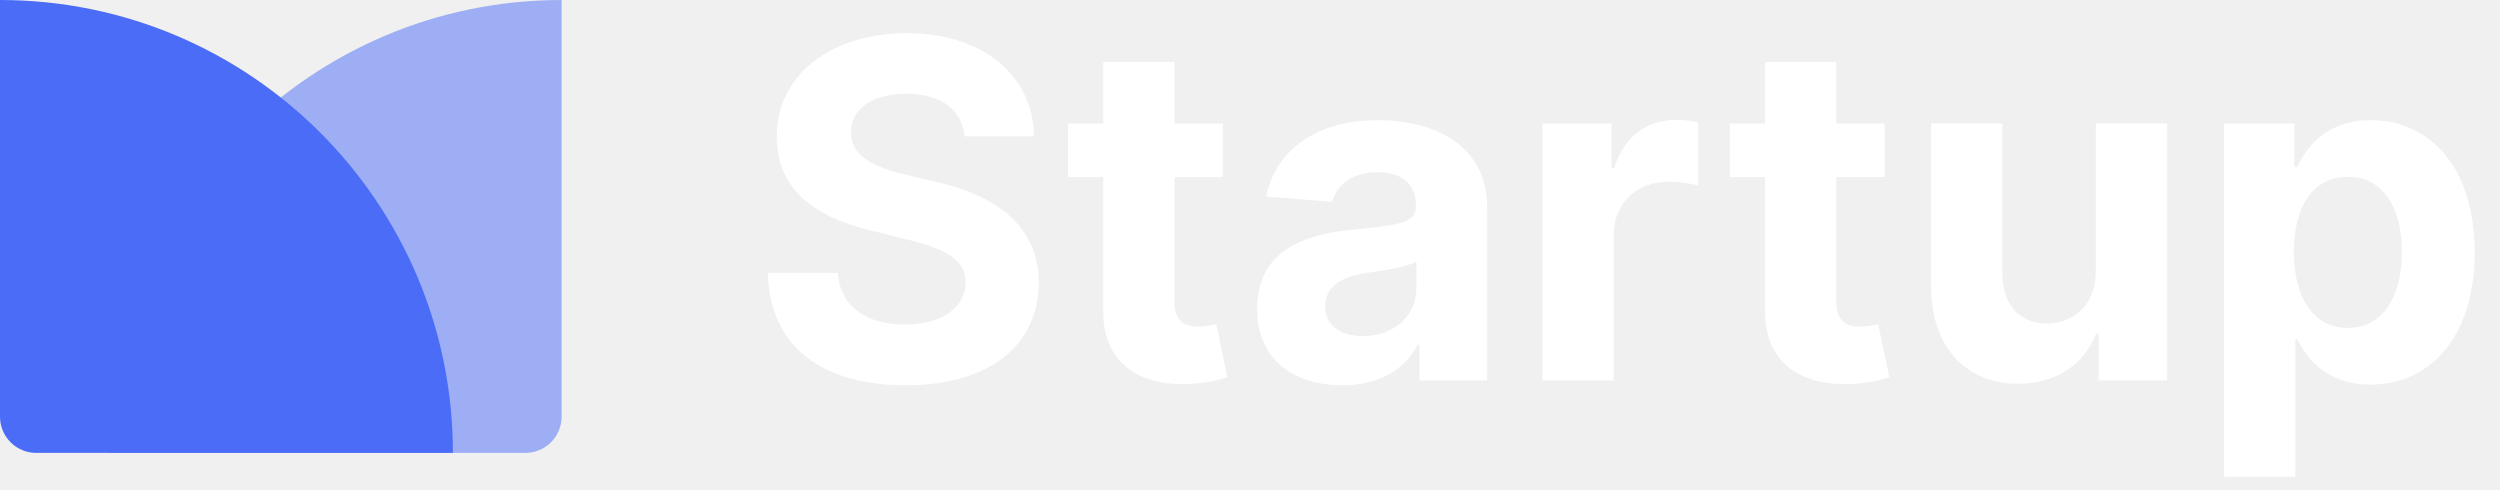
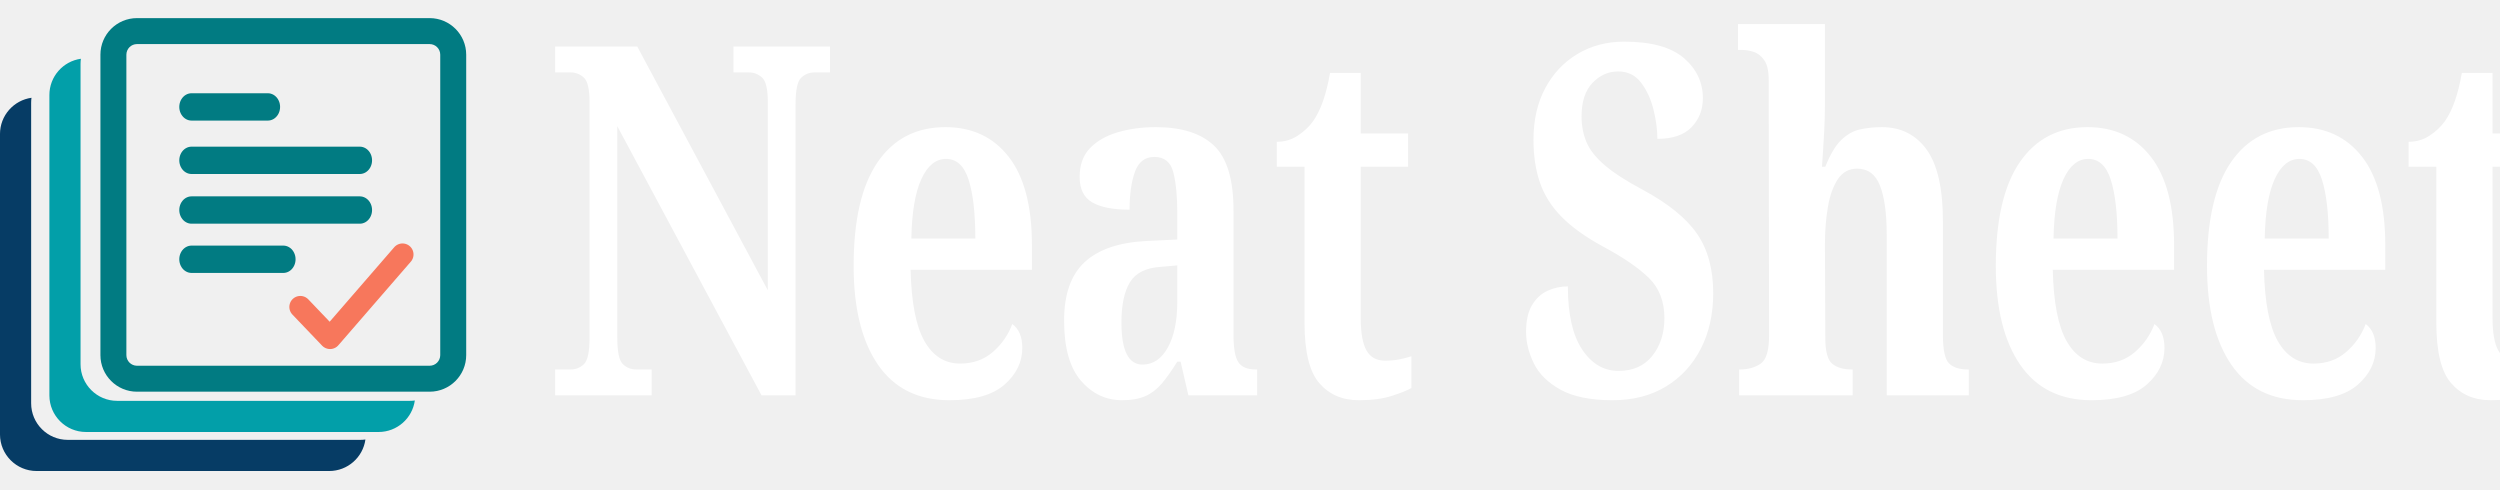
- <svg xmlns="http://www.w3.org/2000/svg" fill="none" height="27" viewBox="0 0 138 27" width="138">
-   <path d="m53.248 7.529h3.832c-.055-3.37-2.825-5.697-7.035-5.697-4.146 0-7.183 2.29-7.165 5.724-.009 2.788 1.957 4.386 5.152 5.152l2.059.517c2.059.498 3.204 1.089 3.213 2.364-.009 1.385-1.32 2.327-3.352 2.327-2.077 0-3.573-.96-3.702-2.853h-3.869c.102 4.09 3.028 6.205 7.617 6.205 4.616 0 7.331-2.207 7.34-5.669-.009-3.148-2.382-4.82-5.669-5.558l-1.699-.406c-1.643-.379-3.019-.988-2.991-2.345 0-1.219 1.08-2.114 3.038-2.114 1.911 0 3.084.868 3.232 2.354zm14.249-.711h-2.668v-3.398h-3.933v3.398h-1.939v2.955h1.939v7.386c-.018 2.779 1.874 4.155 4.727 4.035 1.016-.037 1.736-.24 2.133-.369l-.619-2.927c-.194.037-.609.129-.979.129-.785 0-1.329-.295-1.329-1.385v-6.869h2.668zm6.606 14.45c2.096 0 3.453-.914 4.146-2.234h.111v1.967h3.73v-9.565c0-3.379-2.862-4.801-6.02-4.801-3.398 0-5.632 1.625-6.177 4.21l3.638.295c.268-.942 1.108-1.634 2.521-1.634 1.339 0 2.105.674 2.105 1.837v.055c0 .914-.97 1.034-3.435 1.274-2.807.259-5.327 1.2-5.327 4.367 0 2.807 2.003 4.229 4.709 4.229zm1.126-2.715c-1.21 0-2.077-.563-2.077-1.643 0-1.108.914-1.653 2.299-1.847.859-.12 2.262-.323 2.733-.637v1.505c0 1.486-1.228 2.622-2.955 2.622zm9.912 2.447h3.933v-8.023c0-1.745 1.274-2.945 3.01-2.945.545 0 1.293.092 1.662.212v-3.49c-.351-.083-.84-.138-1.237-.138-1.588 0-2.89.923-3.407 2.678h-.148v-2.474h-3.813zm18.893-14.182h-2.668v-3.398h-3.934v3.398h-1.939v2.955h1.939v7.386c-.018 2.779 1.874 4.155 4.728 4.035 1.015-.037 1.735-.24 2.132-.369l-.618-2.927c-.194.037-.61.129-.979.129-.785 0-1.329-.295-1.329-1.385v-6.869h2.668zm11.656 8.143c.01 1.902-1.292 2.899-2.705 2.899-1.486 0-2.447-1.043-2.456-2.715v-8.328h-3.933v9.03c.009 3.315 1.948 5.337 4.801 5.337 2.133 0 3.666-1.099 4.303-2.761h.147v2.576h3.777v-14.182h-3.934zm7.08 11.357h3.933v-7.59h.12c.545 1.182 1.736 2.502 4.026 2.502 3.231 0 5.752-2.558 5.752-7.303 0-4.875-2.632-7.294-5.743-7.294-2.373 0-3.509 1.413-4.035 2.567h-.175v-2.382h-3.878zm3.85-12.409c0-2.53 1.071-4.146 2.982-4.146 1.948 0 2.982 1.69 2.982 4.146 0 2.474-1.052 4.192-2.982 4.192-1.893 0-2.982-1.662-2.982-4.192z" fill="#fff" />
-   <g fill="#4a6cf7">
-     <path d="m0 0c13.807 0 25 11.193 25 25h-23c-1.105 0-2-.895-2-2z" />
-     <path d="m6 25c0-13.807 11.193-25 25-25v23c0 1.105-.895 2-2 2z" opacity=".5" />
+ <svg xmlns="http://www.w3.org/2000/svg" width="100%" height="100%" viewBox="0 0 138 27" version="1.1" xml:space="preserve" style="fill-rule:evenodd;clip-rule:evenodd;stroke-linecap:round;stroke-linejoin:round;stroke-miterlimit:1.5;">
+   <g transform="matrix(0.05732,0,0,0.05732,-76.76026,-7.681506)">
+     <g transform="matrix(1.0181,0,0,1.039819,-30.34653,-72.2692)">
+       <path d="M1690.807,605.426C1688.466,621.901 1674.005,634.601 1656.539,634.601L1379.745,634.601C1360.649,634.601 1345.146,619.422 1345.146,600.725L1345.146,322.486C1345.146,305.384 1358.117,291.225 1374.943,288.933C1374.725,290.47 1374.612,292.039 1374.612,293.634L1374.612,571.874C1374.612,590.571 1390.116,605.75 1409.211,605.75L1686.005,605.75C1687.634,605.75 1689.237,605.64 1690.807,605.426Z" style="fill:rgb(6,60,101);" />
+     </g>
+     <g transform="matrix(1.0181,0,0,1.039819,17.22729,-109.843)">
+       <path d="M1690.807,605.426C1688.466,621.901 1674.005,634.601 1656.539,634.601L1379.745,634.601C1360.649,634.601 1345.146,619.422 1345.146,600.725L1345.146,322.486C1345.146,305.384 1358.117,291.225 1374.943,288.933C1374.725,290.47 1374.612,292.039 1374.612,293.634L1374.612,571.874C1374.612,590.571 1390.116,605.75 1409.211,605.75L1686.005,605.75C1687.634,605.75 1689.237,605.64 1690.807,605.426Z" style="fill:rgb(2,159,169);" />
+     </g>
+     <g transform="matrix(1.0181,0,0,1.039819,66.36669,-148.6453)">
+       <path d="M1691.138,322.486L1691.138,600.725C1691.138,619.422 1675.634,634.601 1656.539,634.601L1379.745,634.601C1360.649,634.601 1345.146,619.422 1345.146,600.725L1345.146,322.486C1345.146,303.789 1360.649,288.609 1379.745,288.609L1656.539,288.609C1675.634,288.609 1691.138,303.789 1691.138,322.486ZM1666.582,322.485C1666.582,317.058 1662.082,312.652 1656.539,312.652L1379.745,312.652C1374.202,312.652 1369.701,317.058 1369.701,322.486L1369.701,600.725C1369.701,606.152 1374.202,610.559 1379.745,610.559L1656.539,610.559C1662.082,610.559 1666.582,606.152 1666.582,600.725L1666.582,322.485Z" style="fill:rgb(1,123,130);" />
+     </g>
+     <g transform="matrix(0.896327,0,0,1,165.5741,-60)">
+       <path d="M1515.104,296.97L1597.082,296.97" style="fill:none;stroke:rgb(1,123,130);stroke-width:26.33px;" />
+     </g>
+     <g transform="matrix(1.976708,0,0,2.205342,-1471.315,-366.5101)">
+       <path d="M1515.104,296.97L1597.082,296.97" style="fill:none;stroke:rgb(1,123,130);stroke-width:11.94px;" />
+     </g>
+     <g transform="matrix(1.976708,0,0,2.205342,-1471.315,-318.6483)">
+       <path d="M1515.104,296.97L1597.082,296.97" style="fill:none;stroke:rgb(1,123,130);stroke-width:11.94px;" />
+     </g>
+     <g transform="matrix(1.078137,0,0,1.202839,-109.8869,26.47977)">
+       <path d="M1515.104,296.97L1597.082,296.97" style="fill:none;stroke:rgb(1,123,130);stroke-width:21.89px;" />
+     </g>
+     <g transform="matrix(1,0,0,1,0,-60)">
+       <path d="M1628.381,489.592L1657.008,519.561L1726.788,439.046" style="fill:none;stroke:rgb(247,119,92);stroke-width:21.18px;" />
+     </g>
+   </g>
+   <g transform="matrix(0.07206,0,0,0.09518,12.87691,-29.52666)">
+     <g transform="matrix(283.3333,0,0,283.3333,1747.716,539.5005)">
+         </g>
+     <text x="238.633px" y="539.5px" style="font-family:'Cambria-Bold', 'Cambria', serif;font-weight:700;font-size:283.333px;fill:white;">Neat Sheets</text>
  </g>
</svg>
